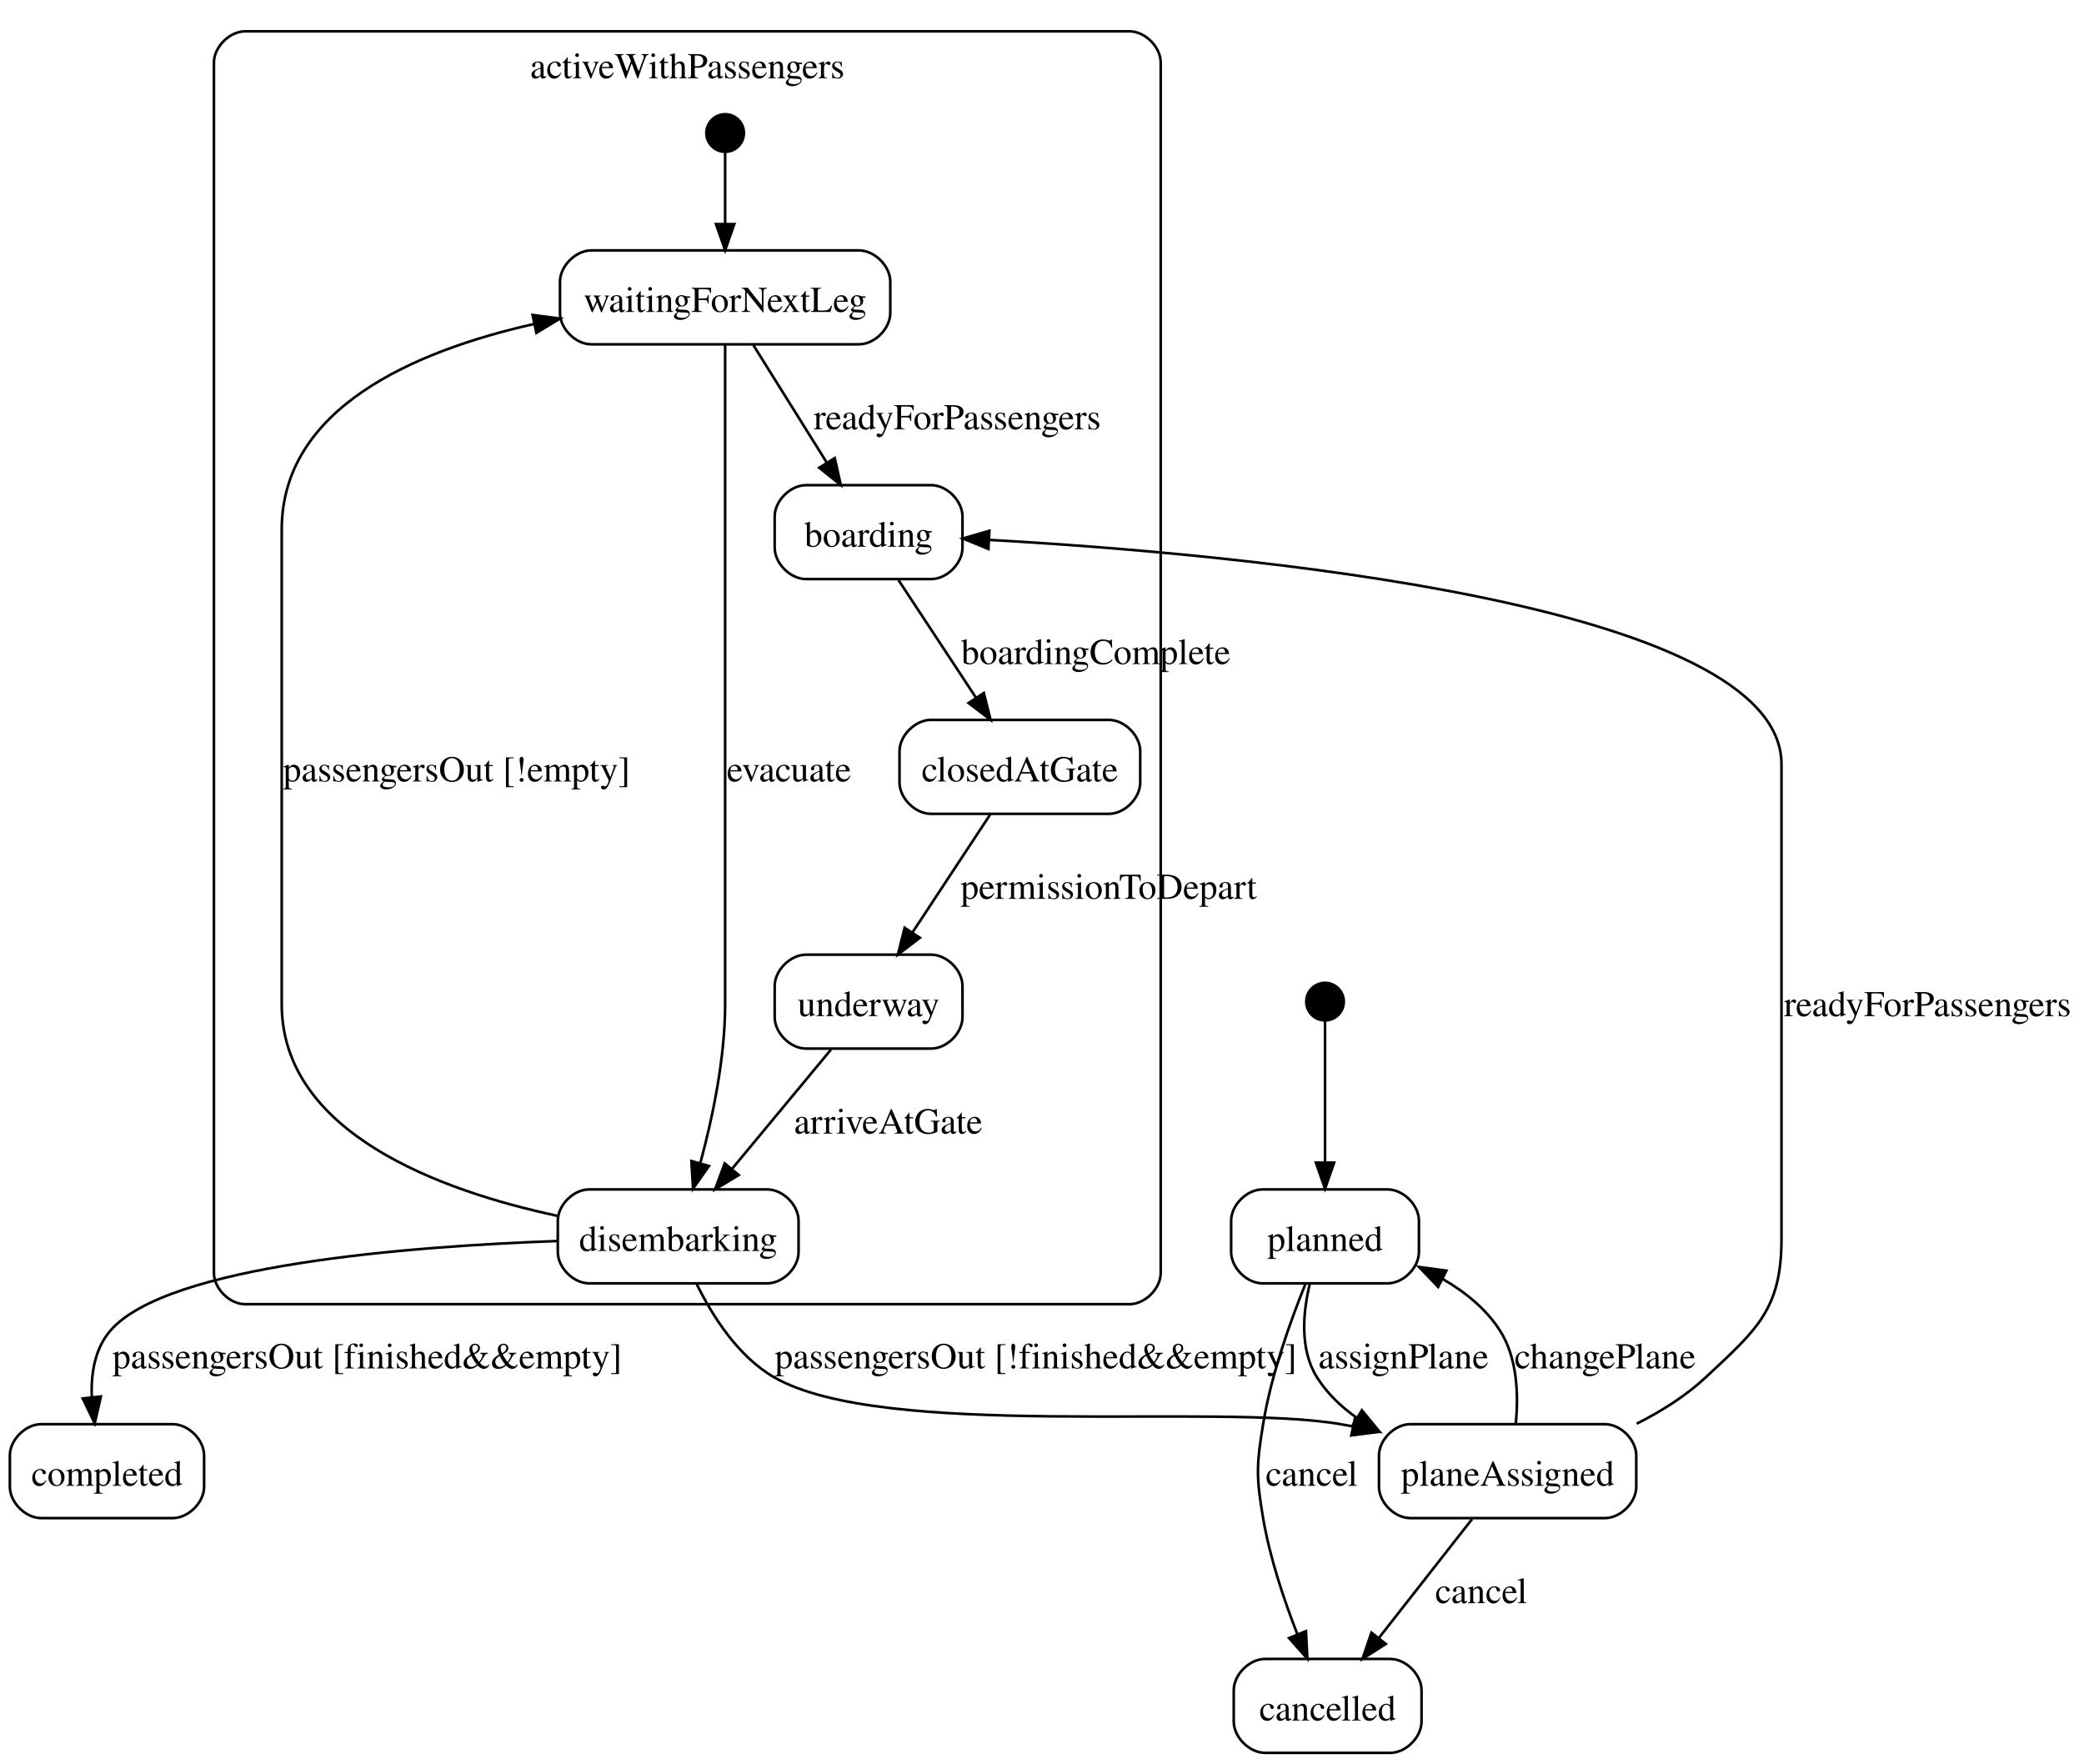
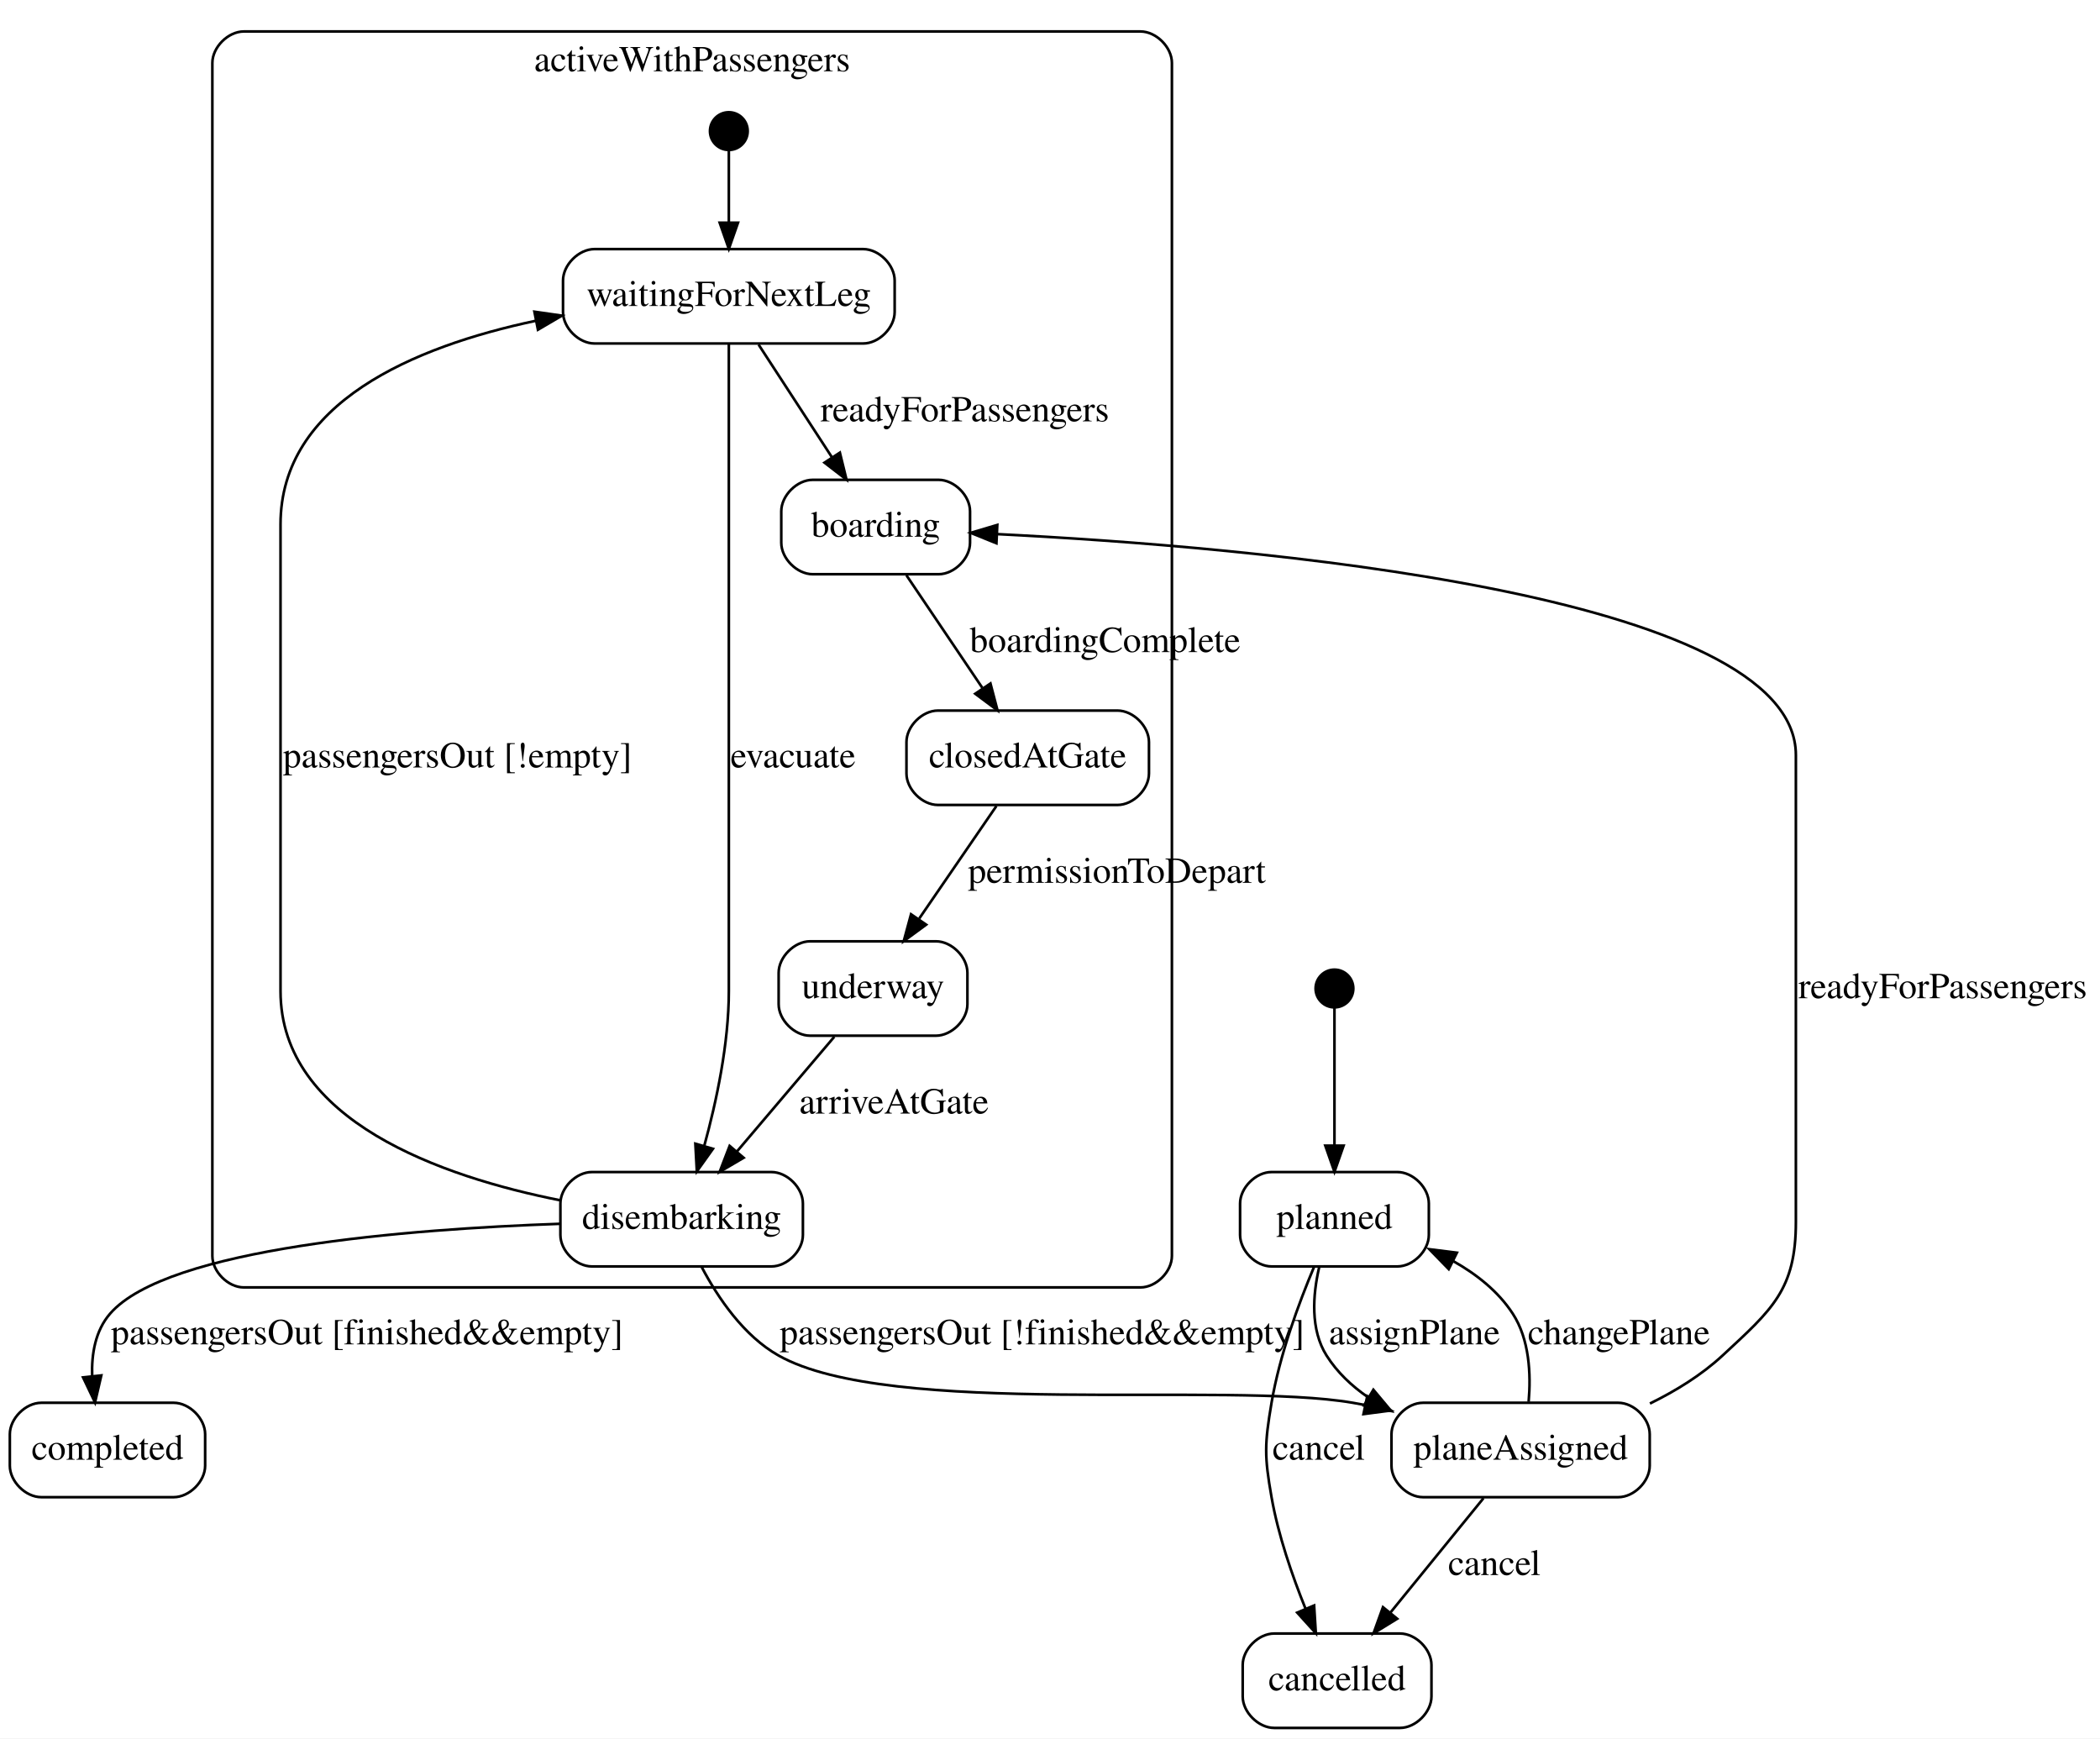
- <svg xmlns="http://www.w3.org/2000/svg" width="799pt" height="676pt" viewBox="0.00 0.00 798.97 676.00">
-   <g id="graph0" class="graph" transform="scale(1 1) rotate(0) translate(4 672)">
-     <polygon fill="white" stroke="white" points="-4,5 -4,-672 795.973,-672 795.973,5 -4,5" />
+ <svg xmlns="http://www.w3.org/2000/svg" width="801pt" height="663pt" viewBox="0.00 0.00 801.00 663.00">
+   <g id="graph0" class="graph" transform="scale(1 1) rotate(0) translate(4 659)">
+     <polygon fill="white" stroke="none" points="-4,4 -4,-659 797,-659 797,4 -4,4" />
    <g id="clust1" class="cluster">
-       <path fill="none" stroke="black" d="M90,-172C90,-172 429,-172 429,-172 435,-172 441,-178 441,-184 441,-184 441,-648 441,-648 441,-654 435,-660 429,-660 429,-660 90,-660 90,-660 84,-660 78,-654 78,-648 78,-648 78,-184 78,-184 78,-178 84,-172 90,-172" />
-       <text text-anchor="middle" x="259.5" y="-642" font-family="Times,serif" font-size="14.00">activeWithPassengers</text>
+       <path fill="none" stroke="black" d="M89,-168C89,-168 431,-168 431,-168 437,-168 443,-174 443,-180 443,-180 443,-635 443,-635 443,-641 437,-647 431,-647 431,-647 89,-647 89,-647 83,-647 77,-641 77,-635 77,-635 77,-180 77,-180 77,-174 83,-168 89,-168" />
+       <text text-anchor="middle" x="260" y="-631.8" font-family="Times,serif" font-size="14.00">activeWithPassengers</text>
    </g>
    <g id="node1" class="node">
-       <ellipse fill="black" stroke="black" cx="504" cy="-288" rx="7.2" ry="7.2" />
+       <ellipse fill="black" stroke="black" cx="505" cy="-282" rx="7.2" ry="7.2" />
    </g>
    <g id="node2" class="node">
-       <path fill="none" stroke="black" d="M528,-216C528,-216 480,-216 480,-216 474,-216 468,-210 468,-204 468,-204 468,-192 468,-192 468,-186 474,-180 480,-180 480,-180 528,-180 528,-180 534,-180 540,-186 540,-192 540,-192 540,-204 540,-204 540,-210 534,-216 528,-216" />
-       <text text-anchor="middle" x="504" y="-192.4" font-family="Times,serif" font-size="14.00">planned</text>
+       <path fill="none" stroke="black" d="M529,-212C529,-212 481,-212 481,-212 475,-212 469,-206 469,-200 469,-200 469,-188 469,-188 469,-182 475,-176 481,-176 481,-176 529,-176 529,-176 535,-176 541,-182 541,-188 541,-188 541,-200 541,-200 541,-206 535,-212 529,-212" />
+       <text text-anchor="middle" x="505" y="-190.3" font-family="Times,serif" font-size="14.00">planned</text>
    </g>
    <g id="edge1" class="edge">
-       <path fill="none" stroke="black" d="M504,-280.671C504,-269.484 504,-245.597 504,-226.531" />
-       <polygon fill="black" stroke="black" points="507.5,-226.271 504,-216.271 500.5,-226.271 507.5,-226.271" />
+       <path fill="none" stroke="black" d="M505,-274.536C505,-263.564 505,-240.694 505,-222.283" />
+       <polygon fill="black" stroke="black" points="508.5,-222.081 505,-212.081 501.5,-222.081 508.5,-222.081" />
    </g>
    <g id="node3" class="node">
-       <path fill="none" stroke="black" d="M611.321,-126C611.321,-126 536.679,-126 536.679,-126 530.679,-126 524.679,-120 524.679,-114 524.679,-114 524.679,-102 524.679,-102 524.679,-96 530.679,-90 536.679,-90 536.679,-90 611.321,-90 611.321,-90 617.321,-90 623.321,-96 623.321,-102 623.321,-102 623.321,-114 623.321,-114 623.321,-120 617.321,-126 611.321,-126" />
-       <text text-anchor="middle" x="574" y="-102.4" font-family="Times,serif" font-size="14.00">planeAssigned</text>
+       <path fill="none" stroke="black" d="M613.25,-124C613.25,-124 538.75,-124 538.75,-124 532.75,-124 526.75,-118 526.75,-112 526.75,-112 526.75,-100 526.75,-100 526.75,-94 532.75,-88 538.75,-88 538.75,-88 613.25,-88 613.25,-88 619.25,-88 625.25,-94 625.25,-100 625.25,-100 625.25,-112 625.25,-112 625.25,-118 619.25,-124 613.25,-124" />
+       <text text-anchor="middle" x="576" y="-102.3" font-family="Times,serif" font-size="14.00">planeAssigned</text>
    </g>
    <g id="edge3" class="edge">
-       <path fill="none" stroke="black" d="M498.189,-179.973C495.509,-168.901 494.215,-154.606 500.896,-144 504.815,-137.779 510.18,-132.64 516.236,-128.399" />
-       <polygon fill="black" stroke="black" points="518.129,-131.344 524.854,-123.157 514.491,-125.364 518.129,-131.344" />
-       <text text-anchor="middle" x="534.052" y="-147.4" font-family="Times,serif" font-size="14.00">assignPlane</text>
+       <path fill="none" stroke="black" d="M499.162,-175.657C496.73,-165.142 495.736,-151.891 502,-142 506.025,-135.644 511.55,-130.42 517.782,-126.131" />
+       <polygon fill="black" stroke="black" points="519.849,-128.974 526.644,-120.845 516.263,-122.962 519.849,-128.974" />
+       <text text-anchor="middle" x="535.5" y="-146.3" font-family="Times,serif" font-size="14.00">assignPlane</text>
    </g>
    <g id="node11" class="node">
-       <path fill="none" stroke="black" d="M529,-36C529,-36 481,-36 481,-36 475,-36 469,-30 469,-24 469,-24 469,-12 469,-12 469,-6 475,-0 481,-0 481,-0 529,-0 529,-0 535,-0 541,-6 541,-12 541,-12 541,-24 541,-24 541,-30 535,-36 529,-36" />
-       <text text-anchor="middle" x="505" y="-12.4" font-family="Times,serif" font-size="14.00">cancelled</text>
+       <path fill="none" stroke="black" d="M530,-36C530,-36 482,-36 482,-36 476,-36 470,-30 470,-24 470,-24 470,-12 470,-12 470,-6 476,-0 482,-0 482,-0 530,-0 530,-0 536,-0 542,-6 542,-12 542,-12 542,-24 542,-24 542,-30 536,-36 530,-36" />
+       <text text-anchor="middle" x="506" y="-14.3" font-family="Times,serif" font-size="14.00">cancelled</text>
    </g>
    <g id="edge14" class="edge">
-       <path fill="none" stroke="black" d="M496.538,-179.89C490.799,-165.75 483.346,-144.986 480.255,-126 477.684,-110.208 477.585,-105.776 480.255,-90 482.824,-74.821 488.278,-58.559 493.413,-45.433" />
-       <polygon fill="black" stroke="black" points="496.693,-46.658 497.225,-36.077 490.211,-44.017 496.693,-46.658" />
-       <text text-anchor="middle" x="498.873" y="-102.4" font-family="Times,serif" font-size="14.00">cancel</text>
+       <path fill="none" stroke="black" d="M497.223,-175.843C491.457,-162.134 484.085,-142.259 481,-124 478.335,-108.224 478.233,-103.759 481,-88 483.538,-73.543 488.855,-58.124 493.935,-45.537" />
+       <polygon fill="black" stroke="black" points="497.245,-46.697 497.901,-36.122 490.794,-43.979 497.245,-46.697" />
+       <text text-anchor="middle" x="499" y="-102.3" font-family="Times,serif" font-size="14.00">cancel</text>
    </g>
    <g id="edge2" class="edge">
-       <path fill="none" stroke="black" d="M577.12,-126.076C578.217,-137.168 577.795,-151.468 571,-162 565.667,-170.266 557.712,-176.693 549.129,-181.648" />
-       <polygon fill="black" stroke="black" points="547.35,-178.626 540.04,-186.294 550.537,-184.859 547.35,-178.626" />
-       <text text-anchor="middle" x="611.373" y="-147.4" font-family="Times,serif" font-size="14.00">changePlane</text>
+       <path fill="none" stroke="black" d="M579.066,-124.399C579.986,-134.936 579.388,-148.188 573,-158 567.458,-166.512 559.156,-173.063 550.238,-178.063" />
+       <polygon fill="black" stroke="black" points="548.589,-174.975 541.195,-182.563 551.707,-181.242 548.589,-174.975" />
+       <text text-anchor="middle" x="613.5" y="-146.3" font-family="Times,serif" font-size="14.00">changePlane</text>
    </g>
    <g id="node6" class="node">
-       <path fill="none" stroke="black" d="M353,-486C353,-486 305,-486 305,-486 299,-486 293,-480 293,-474 293,-474 293,-462 293,-462 293,-456 299,-450 305,-450 305,-450 353,-450 353,-450 359,-450 365,-456 365,-462 365,-462 365,-474 365,-474 365,-480 359,-486 353,-486" />
-       <text text-anchor="middle" x="329" y="-462.4" font-family="Times,serif" font-size="14.00">boarding</text>
+       <path fill="none" stroke="black" d="M354,-476C354,-476 306,-476 306,-476 300,-476 294,-470 294,-464 294,-464 294,-452 294,-452 294,-446 300,-440 306,-440 306,-440 354,-440 354,-440 360,-440 366,-446 366,-452 366,-452 366,-464 366,-464 366,-470 360,-476 354,-476" />
+       <text text-anchor="middle" x="330" y="-454.3" font-family="Times,serif" font-size="14.00">boarding</text>
    </g>
    <g id="edge7" class="edge">
-       <path fill="none" stroke="black" d="M623.496,-126.193C632.996,-130.974 642.353,-136.864 650,-144 669.631,-162.32 679,-170.149 679,-197 679,-379 679,-379 679,-379 679,-440.901 470.488,-459.672 375.343,-465.015" />
-       <polygon fill="black" stroke="black" points="374.937,-461.531 365.138,-465.56 375.311,-468.521 374.937,-461.531" />
-       <text text-anchor="middle" x="734.986" y="-282.4" font-family="Times,serif" font-size="14.00">readyForPassengers</text>
+       <path fill="none" stroke="black" d="M625.336,-123.714C635.237,-128.57 645.032,-134.612 653,-142 671.961,-159.582 681,-167.142 681,-193 681,-371 681,-371 681,-371 681,-432.985 471.893,-450.518 376.476,-455.292" />
+       <polygon fill="black" stroke="black" points="376.064,-451.808 366.241,-455.777 376.396,-458.8 376.064,-451.808" />
+       <text text-anchor="middle" x="737" y="-278.3" font-family="Times,serif" font-size="14.00">readyForPassengers</text>
    </g>
    <g id="edge15" class="edge">
-       <path fill="none" stroke="black" d="M560.368,-89.614C550.19,-76.634 536.131,-58.704 524.727,-44.16" />
-       <polygon fill="black" stroke="black" points="527.294,-41.76 518.369,-36.05 521.785,-46.079 527.294,-41.76" />
-       <text text-anchor="middle" x="563.873" y="-57.4" font-family="Times,serif" font-size="14.00">cancel</text>
+       <path fill="none" stroke="black" d="M561.834,-87.597C551.615,-75.042 537.671,-57.91 526.274,-43.908" />
+       <polygon fill="black" stroke="black" points="528.933,-41.63 519.906,-36.084 523.504,-46.049 528.933,-41.63" />
+       <text text-anchor="middle" x="566" y="-58.3" font-family="Times,serif" font-size="14.00">cancel</text>
    </g>
    <g id="node4" class="node">
-       <ellipse fill="black" stroke="black" cx="274" cy="-621" rx="7.2" ry="7.2" />
+       <ellipse fill="black" stroke="black" cx="274" cy="-609" rx="7.2" ry="7.2" />
    </g>
    <g id="node5" class="node">
-       <path fill="none" stroke="black" d="M325.316,-576C325.316,-576 222.684,-576 222.684,-576 216.684,-576 210.684,-570 210.684,-564 210.684,-564 210.684,-552 210.684,-552 210.684,-546 216.684,-540 222.684,-540 222.684,-540 325.316,-540 325.316,-540 331.316,-540 337.316,-546 337.316,-552 337.316,-552 337.316,-564 337.316,-564 337.316,-570 331.316,-576 325.316,-576" />
-       <text text-anchor="middle" x="274" y="-552.4" font-family="Times,serif" font-size="14.00">waitingForNextLeg</text>
+       <path fill="none" stroke="black" d="M325.25,-564C325.25,-564 222.75,-564 222.75,-564 216.75,-564 210.75,-558 210.75,-552 210.75,-552 210.75,-540 210.75,-540 210.75,-534 216.75,-528 222.75,-528 222.75,-528 325.25,-528 325.25,-528 331.25,-528 337.25,-534 337.25,-540 337.25,-540 337.25,-552 337.25,-552 337.25,-558 331.25,-564 325.25,-564" />
+       <text text-anchor="middle" x="274" y="-542.3" font-family="Times,serif" font-size="14.00">waitingForNextLeg</text>
    </g>
    <g id="edge5" class="edge">
-       <path fill="none" stroke="black" d="M274,-613.472C274,-606.902 274,-596.324 274,-586.229" />
-       <polygon fill="black" stroke="black" points="277.5,-586.073 274,-576.073 270.5,-586.073 277.5,-586.073" />
+       <path fill="none" stroke="black" d="M274,-601.472C274,-594.902 274,-584.324 274,-574.229" />
+       <polygon fill="black" stroke="black" points="277.5,-574.073 274,-564.073 270.5,-574.073 277.5,-574.073" />
    </g>
    <g id="edge8" class="edge">
-       <path fill="none" stroke="black" d="M284.866,-539.614C292.903,-526.755 303.976,-509.038 313.02,-494.568" />
-       <polygon fill="black" stroke="black" points="316.011,-496.385 318.343,-486.05 310.075,-492.675 316.011,-496.385" />
-       <text text-anchor="middle" x="362.986" y="-507.4" font-family="Times,serif" font-size="14.00">readyForPassengers</text>
+       <path fill="none" stroke="black" d="M285.332,-527.597C293.355,-515.277 304.247,-498.549 313.267,-484.696" />
+       <polygon fill="black" stroke="black" points="316.352,-486.374 318.876,-476.084 310.486,-482.554 316.352,-486.374" />
+       <text text-anchor="middle" x="364" y="-498.3" font-family="Times,serif" font-size="14.00">readyForPassengers</text>
    </g>
    <g id="node9" class="node">
-       <path fill="none" stroke="black" d="M290.155,-216C290.155,-216 221.845,-216 221.845,-216 215.845,-216 209.845,-210 209.845,-204 209.845,-204 209.845,-192 209.845,-192 209.845,-186 215.845,-180 221.845,-180 221.845,-180 290.155,-180 290.155,-180 296.155,-180 302.155,-186 302.155,-192 302.155,-192 302.155,-204 302.155,-204 302.155,-210 296.155,-216 290.155,-216" />
-       <text text-anchor="middle" x="256" y="-192.4" font-family="Times,serif" font-size="14.00">disembarking</text>
+       <path fill="none" stroke="black" d="M290.25,-212C290.25,-212 221.75,-212 221.75,-212 215.75,-212 209.75,-206 209.75,-200 209.75,-200 209.75,-188 209.75,-188 209.75,-182 215.75,-176 221.75,-176 221.75,-176 290.25,-176 290.25,-176 296.25,-176 302.25,-182 302.25,-188 302.25,-188 302.25,-200 302.25,-200 302.25,-206 296.25,-212 290.25,-212" />
+       <text text-anchor="middle" x="256" y="-190.3" font-family="Times,serif" font-size="14.00">disembarking</text>
    </g>
    <g id="edge11" class="edge">
-       <path fill="none" stroke="black" d="M274,-539.801C274,-522.062 274,-493.597 274,-469 274,-469 274,-469 274,-287 274,-266.338 269.178,-243.49 264.526,-226.254" />
-       <polygon fill="black" stroke="black" points="267.801,-224.976 261.695,-216.318 261.069,-226.894 267.801,-224.976" />
-       <text text-anchor="middle" x="298.479" y="-372.4" font-family="Times,serif" font-size="14.00">evacuate</text>
+       <path fill="none" stroke="black" d="M274,-527.867C274,-510.51 274,-482.889 274,-459 274,-459 274,-459 274,-281 274,-260.915 269.238,-238.74 264.613,-221.938" />
+       <polygon fill="black" stroke="black" points="267.946,-220.864 261.794,-212.238 261.224,-222.817 267.946,-220.864" />
+       <text text-anchor="middle" x="298.5" y="-366.3" font-family="Times,serif" font-size="14.00">evacuate</text>
    </g>
    <g id="node7" class="node">
-       <path fill="none" stroke="black" d="M421.145,-396C421.145,-396 352.855,-396 352.855,-396 346.855,-396 340.855,-390 340.855,-384 340.855,-384 340.855,-372 340.855,-372 340.855,-366 346.855,-360 352.855,-360 352.855,-360 421.145,-360 421.145,-360 427.145,-360 433.145,-366 433.145,-372 433.145,-372 433.145,-384 433.145,-384 433.145,-390 427.145,-396 421.145,-396" />
-       <text text-anchor="middle" x="387" y="-372.4" font-family="Times,serif" font-size="14.00">closedAtGate</text>
+       <path fill="none" stroke="black" d="M422.25,-388C422.25,-388 353.75,-388 353.75,-388 347.75,-388 341.75,-382 341.75,-376 341.75,-376 341.75,-364 341.75,-364 341.75,-358 347.75,-352 353.75,-352 353.75,-352 422.25,-352 422.25,-352 428.25,-352 434.25,-358 434.25,-364 434.25,-364 434.25,-376 434.25,-376 434.25,-382 428.25,-388 422.25,-388" />
+       <text text-anchor="middle" x="388" y="-366.3" font-family="Times,serif" font-size="14.00">closedAtGate</text>
    </g>
    <g id="edge9" class="edge">
-       <path fill="none" stroke="black" d="M340.459,-449.614C348.934,-436.755 360.611,-419.038 370.148,-404.568" />
-       <polygon fill="black" stroke="black" points="373.181,-406.326 375.762,-396.05 367.337,-402.474 373.181,-406.326" />
-       <text text-anchor="middle" x="416.1" y="-417.4" font-family="Times,serif" font-size="14.00">boardingComplete</text>
+       <path fill="none" stroke="black" d="M341.737,-439.597C350.046,-427.277 361.328,-410.549 370.67,-396.696" />
+       <polygon fill="black" stroke="black" points="373.789,-398.332 376.478,-388.084 367.985,-394.418 373.789,-398.332" />
+       <text text-anchor="middle" x="417.5" y="-410.3" font-family="Times,serif" font-size="14.00">boardingComplete</text>
    </g>
    <g id="node8" class="node">
-       <path fill="none" stroke="black" d="M353,-306C353,-306 305,-306 305,-306 299,-306 293,-300 293,-294 293,-294 293,-282 293,-282 293,-276 299,-270 305,-270 305,-270 353,-270 353,-270 359,-270 365,-276 365,-282 365,-282 365,-294 365,-294 365,-300 359,-306 353,-306" />
-       <text text-anchor="middle" x="329" y="-282.4" font-family="Times,serif" font-size="14.00">underway</text>
+       <path fill="none" stroke="black" d="M353,-300C353,-300 305,-300 305,-300 299,-300 293,-294 293,-288 293,-288 293,-276 293,-276 293,-270 299,-264 305,-264 305,-264 353,-264 353,-264 359,-264 365,-270 365,-276 365,-276 365,-288 365,-288 365,-294 359,-300 353,-300" />
+       <text text-anchor="middle" x="329" y="-278.3" font-family="Times,serif" font-size="14.00">underway</text>
    </g>
    <g id="edge10" class="edge">
-       <path fill="none" stroke="black" d="M375.541,-359.614C367.066,-346.755 355.389,-329.038 345.852,-314.568" />
-       <polygon fill="black" stroke="black" points="348.663,-312.474 340.238,-306.05 342.819,-316.326 348.663,-312.474" />
-       <text text-anchor="middle" x="421.053" y="-327.4" font-family="Times,serif" font-size="14.00">permissionToDepart</text>
+       <path fill="none" stroke="black" d="M376.06,-351.597C367.608,-339.277 356.132,-322.549 346.629,-308.696" />
+       <polygon fill="black" stroke="black" points="349.264,-306.35 340.72,-300.084 343.492,-310.31 349.264,-306.35" />
+       <text text-anchor="middle" x="422" y="-322.3" font-family="Times,serif" font-size="14.00">permissionToDepart</text>
    </g>
    <g id="edge12" class="edge">
-       <path fill="none" stroke="black" d="M314.578,-269.614C303.709,-256.512 288.658,-238.368 276.533,-223.753" />
-       <polygon fill="black" stroke="black" points="279.223,-221.512 270.144,-216.05 273.835,-225.982 279.223,-221.512" />
-       <text text-anchor="middle" x="336.535" y="-237.4" font-family="Times,serif" font-size="14.00">arriveAtGate</text>
+       <path fill="none" stroke="black" d="M314.227,-263.597C303.57,-251.042 289.028,-233.91 277.143,-219.908" />
+       <polygon fill="black" stroke="black" points="279.641,-217.443 270.502,-212.084 274.305,-221.973 279.641,-217.443" />
+       <text text-anchor="middle" x="337" y="-234.3" font-family="Times,serif" font-size="14.00">arriveAtGate</text>
    </g>
    <g id="edge4" class="edge">
-       <path fill="none" stroke="black" d="M263.056,-179.816C269.044,-167.605 278.887,-152.006 292.755,-144 334.708,-119.781 462.266,-134.25 510,-126 511.487,-125.743 512.989,-125.468 514.502,-125.177" />
-       <polygon fill="black" stroke="black" points="515.514,-128.54 524.577,-123.053 514.07,-121.691 515.514,-128.54" />
-       <text text-anchor="middle" x="393.123" y="-147.4" font-family="Times,serif" font-size="14.00">passengersOut [!finished&amp;&amp;empty]</text>
+       <path fill="none" stroke="black" d="M263.685,-175.702C269.839,-164.059 279.654,-149.511 293,-142 335.555,-118.052 463.88,-132.301 512,-124 513.487,-123.744 514.99,-123.469 516.503,-123.178" />
+       <polygon fill="black" stroke="black" points="517.513,-126.542 526.578,-121.057 516.071,-119.692 517.513,-126.542" />
+       <text text-anchor="middle" x="393.5" y="-146.3" font-family="Times,serif" font-size="14.00">passengersOut [!finished&amp;&amp;empty]</text>
    </g>
    <g id="edge6" class="edge">
-       <path fill="none" stroke="black" d="M209.569,-205.901C164.869,-215.484 104,-237.602 104,-287 104,-469 104,-469 104,-469 104,-515.443 154.658,-537.404 200.667,-547.772" />
-       <polygon fill="black" stroke="black" points="200.193,-551.249 210.698,-549.872 201.628,-544.397 200.193,-551.249" />
-       <text text-anchor="middle" x="171.064" y="-372.4" font-family="Times,serif" font-size="14.00">passengersOut [!empty]</text>
+       <path fill="none" stroke="black" d="M209.68,-201.221C164.648,-210.179 103,-231.484 103,-281 103,-459 103,-459 103,-459 103,-505.438 153.956,-526.804 200.236,-536.632" />
+       <polygon fill="black" stroke="black" points="199.839,-540.121 210.326,-538.615 201.188,-533.252 199.839,-540.121" />
+       <text text-anchor="middle" x="170.5" y="-366.3" font-family="Times,serif" font-size="14.00">passengersOut [!empty]</text>
    </g>
    <g id="node10" class="node">
-       <path fill="none" stroke="black" d="M62.233,-126C62.233,-126 11.767,-126 11.767,-126 5.767,-126 -0.233,-120 -0.233,-114 -0.233,-114 -0.233,-102 -0.233,-102 -0.233,-96 5.767,-90 11.767,-90 11.767,-90 62.233,-90 62.233,-90 68.233,-90 74.233,-96 74.233,-102 74.233,-102 74.233,-114 74.233,-114 74.233,-120 68.233,-126 62.233,-126" />
-       <text text-anchor="middle" x="37" y="-102.4" font-family="Times,serif" font-size="14.00">completed</text>
+       <path fill="none" stroke="black" d="M62.25,-124C62.25,-124 11.75,-124 11.75,-124 5.75,-124 -0.25,-118 -0.25,-112 -0.25,-112 -0.25,-100 -0.25,-100 -0.25,-94 5.75,-88 11.75,-88 11.75,-88 62.25,-88 62.25,-88 68.25,-88 74.25,-94 74.25,-100 74.25,-100 74.25,-112 74.25,-112 74.25,-118 68.25,-124 62.25,-124" />
+       <text text-anchor="middle" x="37" y="-102.3" font-family="Times,serif" font-size="14.00">completed</text>
    </g>
    <g id="edge13" class="edge">
-       <path fill="none" stroke="black" d="M209.584,-196.219C152.448,-194.173 60.278,-186.975 38.417,-162 32.338,-155.056 30.804,-145.421 31.186,-136.268" />
-       <polygon fill="black" stroke="black" points="34.667,-136.634 32.293,-126.309 27.71,-135.861 34.667,-136.634" />
-       <text text-anchor="middle" x="136.792" y="-147.4" font-family="Times,serif" font-size="14.00">passengersOut [finished&amp;&amp;empty]</text>
+       <path fill="none" stroke="black" d="M209.468,-192.257C152.194,-190.251 59.816,-183.096 38,-158 32.382,-151.538 30.866,-142.682 31.153,-134.163" />
+       <polygon fill="black" stroke="black" points="34.643,-134.441 32.245,-124.121 27.684,-133.684 34.643,-134.441" />
+       <text text-anchor="middle" x="136" y="-146.3" font-family="Times,serif" font-size="14.00">passengersOut [finished&amp;&amp;empty]</text>
    </g>
  </g>
</svg>
